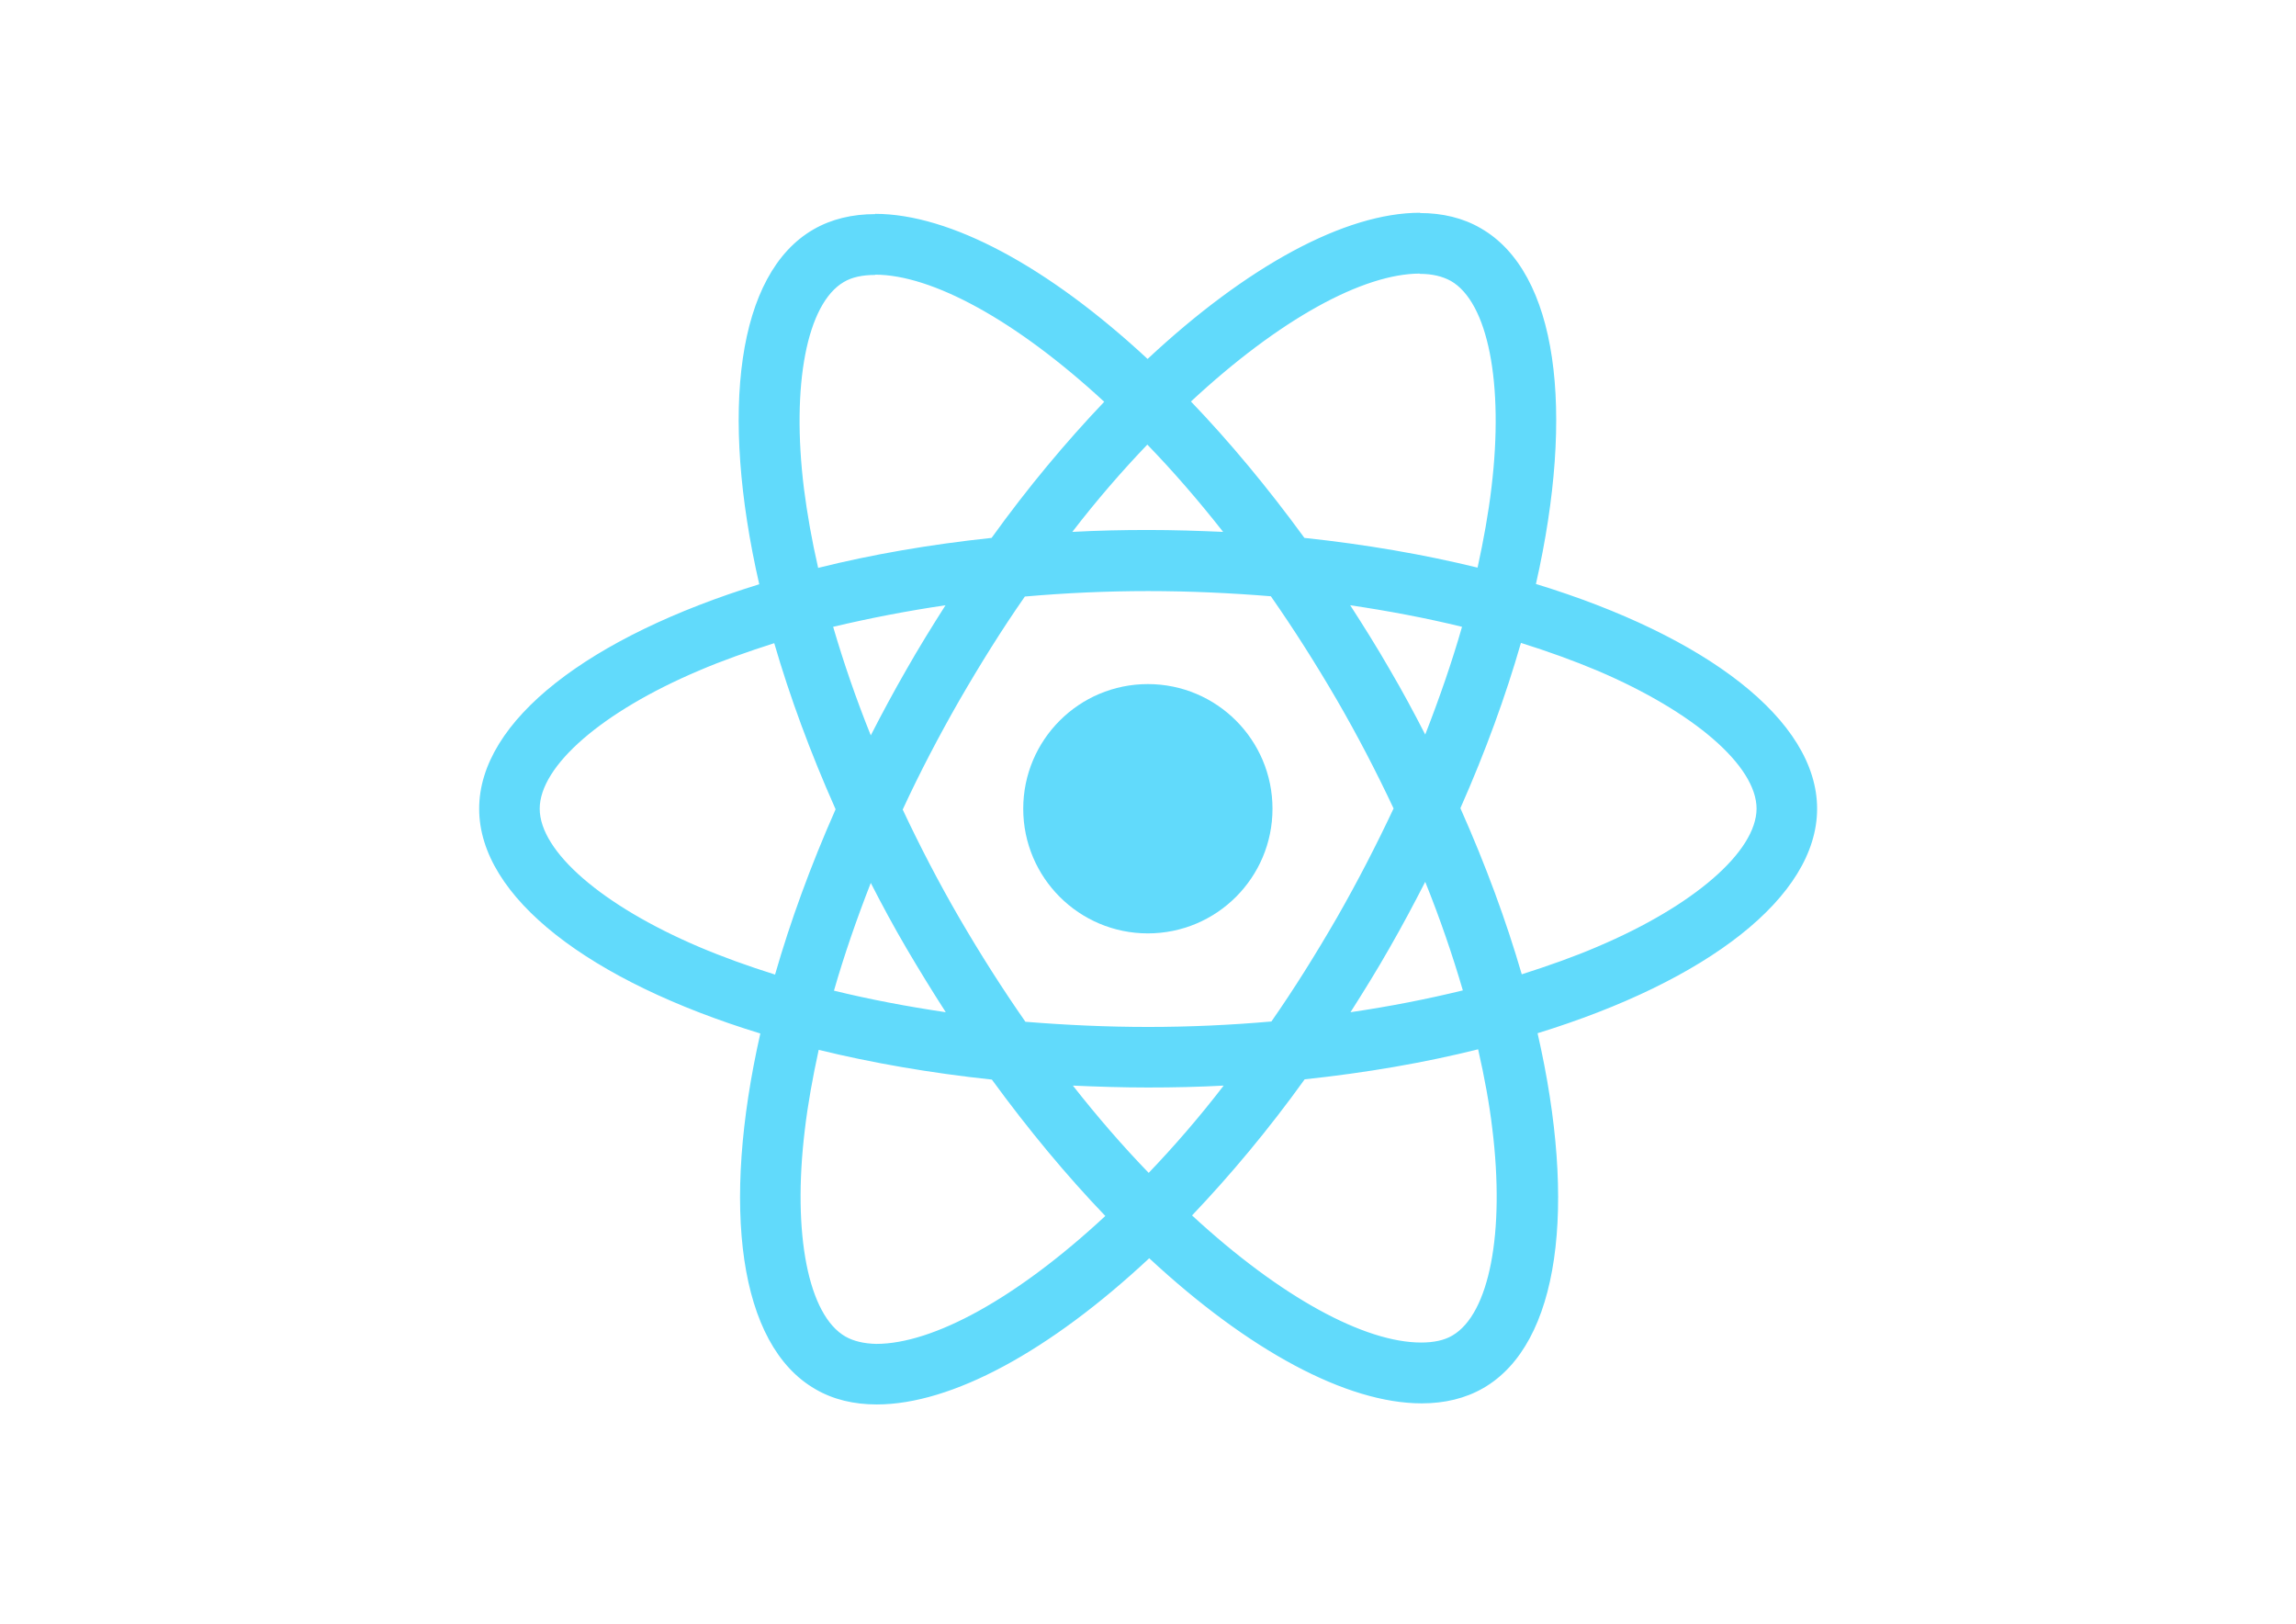
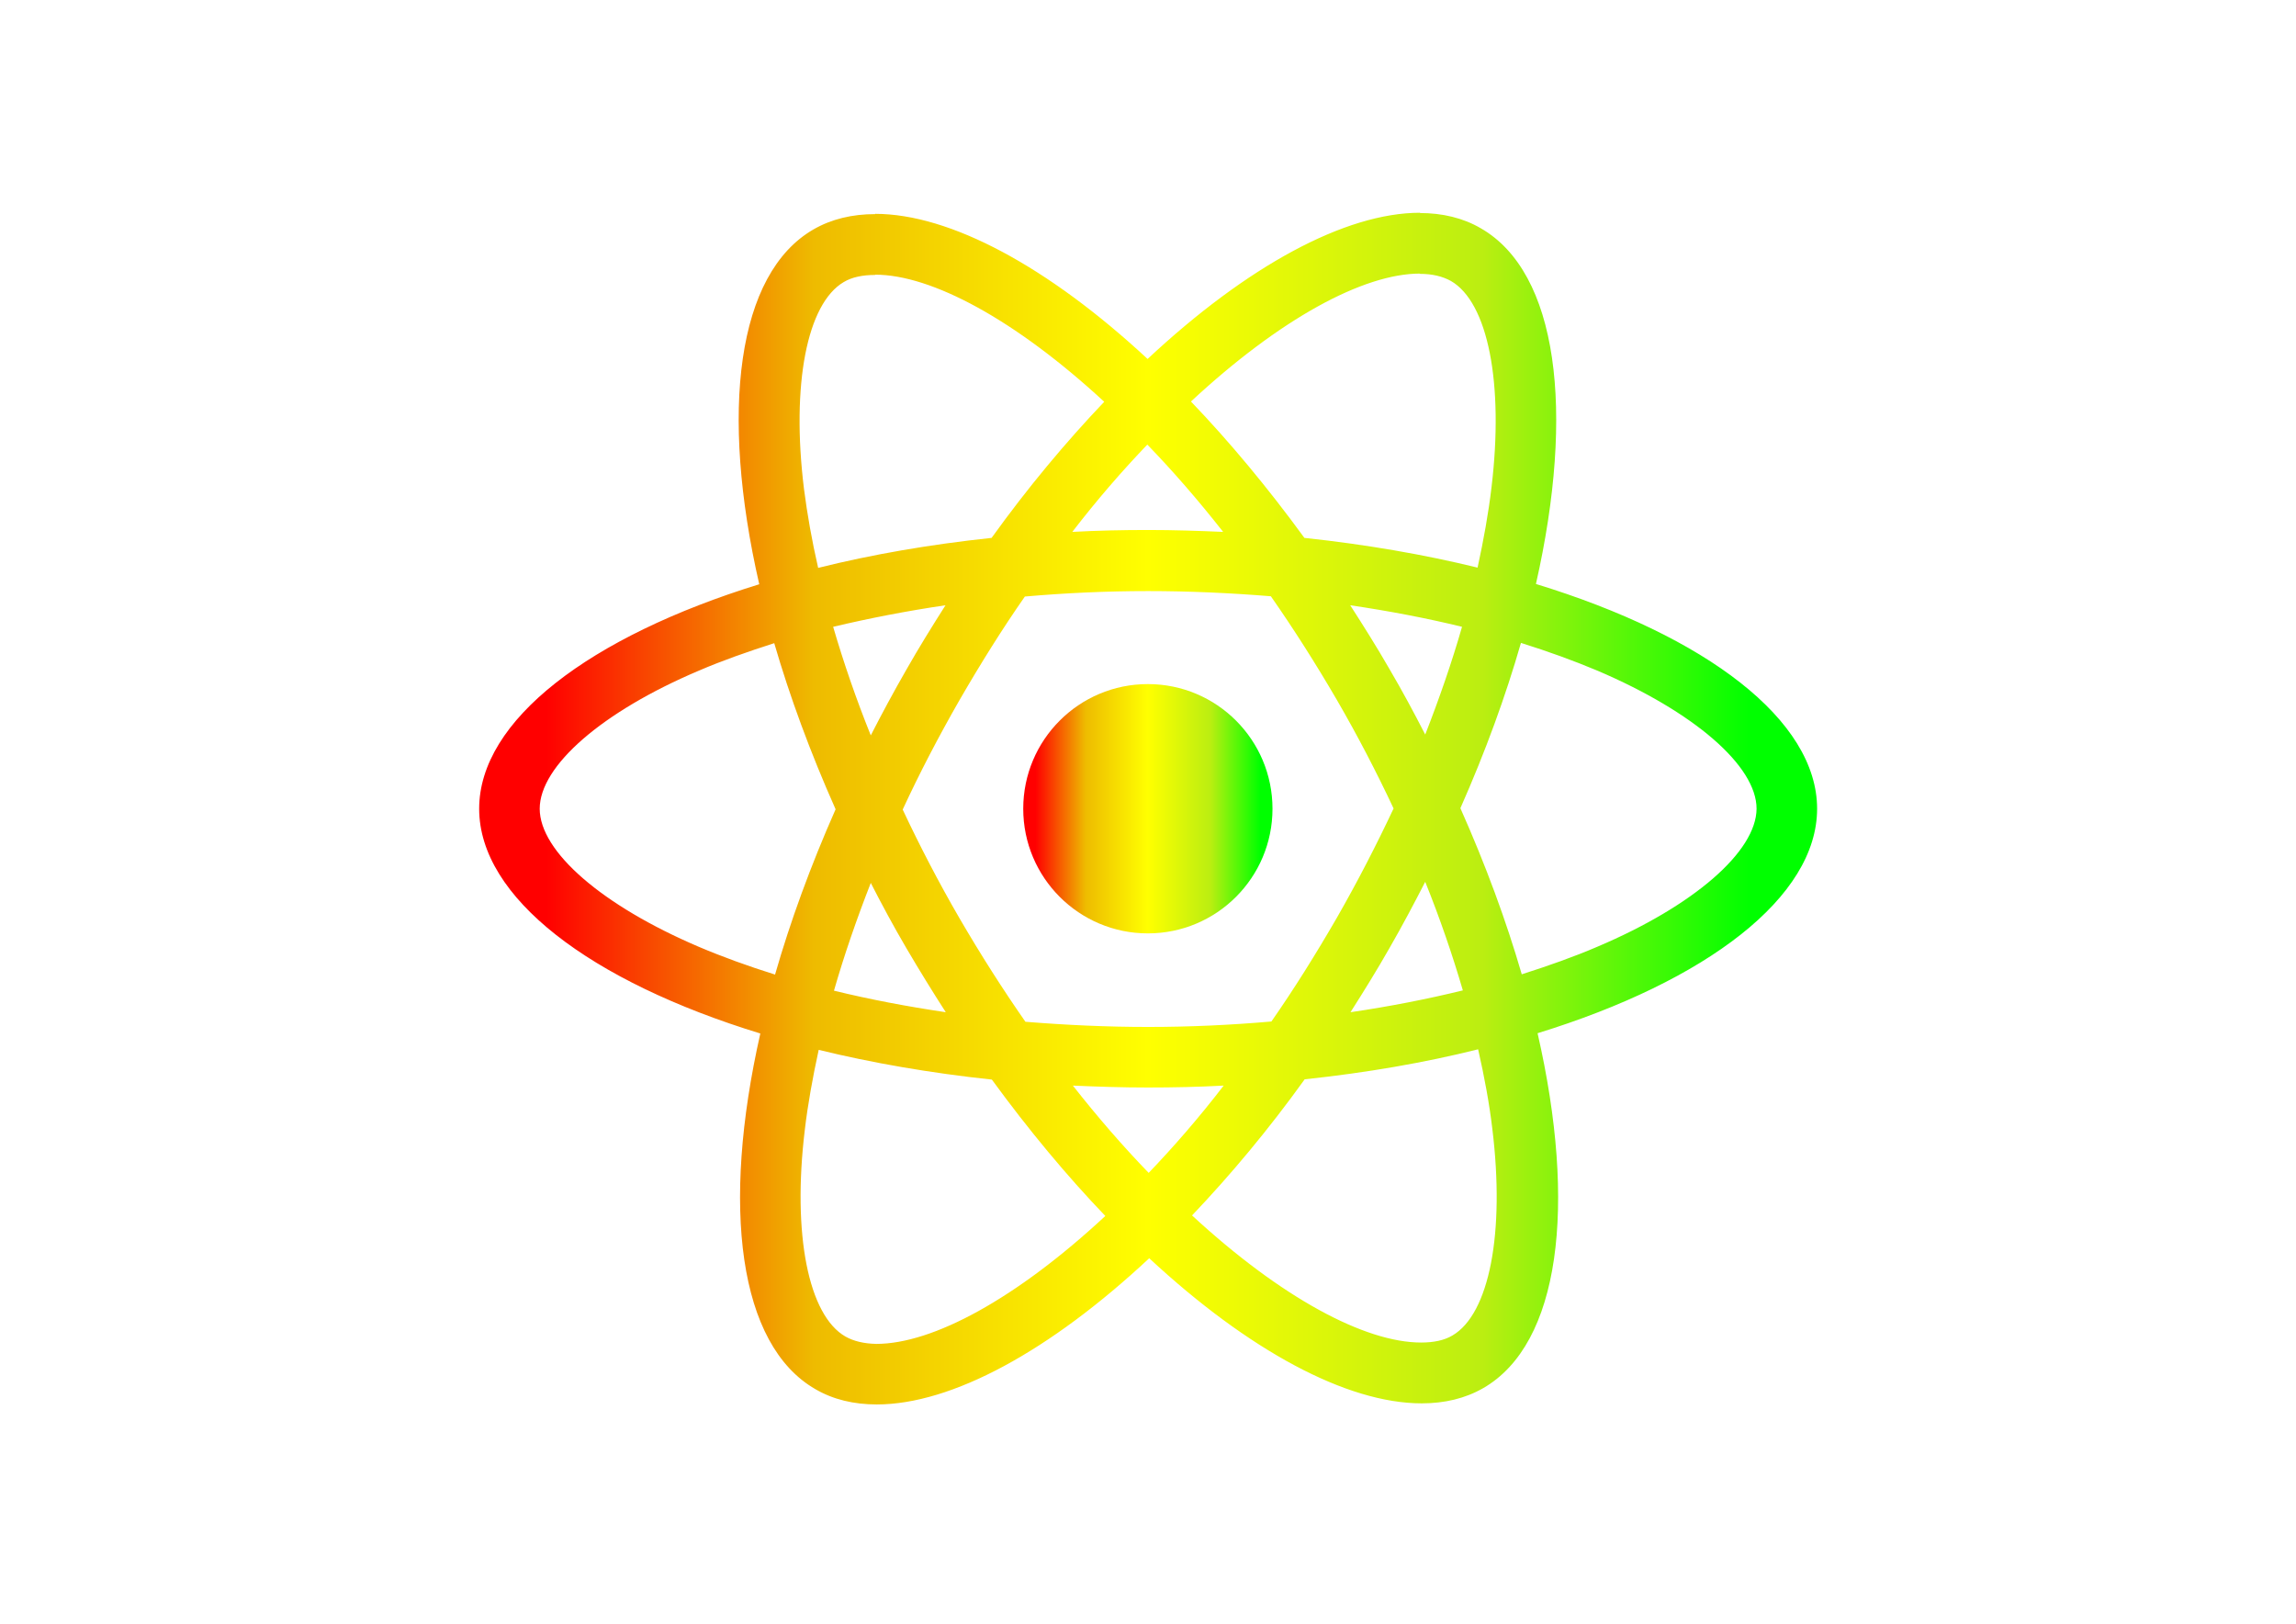
<svg xmlns="http://www.w3.org/2000/svg" viewBox="0 0 841.9 595.3">
-   <g fill="#61DAFB">
+   <defs>
+     <linearGradient id="gradient">
+       <stop offset="5%" stop-color="#FF0000" />
+       <stop offset="25%" stop-color="#EEBB00" />
+       <stop offset="50%" stop-color="#FFFF00" />
+       <stop offset="75%" stop-color="#BBEE11" />
+       <stop offset="95%" stop-color="#00FF00" />
+     </linearGradient>
+   </defs>
+   <g fill="url(#gradient)">
    <path d="M666.3 296.5c0-32.5-40.7-63.3-103.1-82.4 14.4-63.6 8-114.2-20.2-130.4-6.5-3.8-14.1-5.6-22.4-5.6v22.3c4.6 0 8.3.9 11.4 2.6 13.6 7.8 19.5 37.5 14.9 75.7-1.1 9.4-2.9 19.3-5.1 29.4-19.6-4.8-41-8.5-63.5-10.9-13.5-18.5-27.5-35.3-41.6-50 32.6-30.3 63.2-46.9 84-46.9V78c-27.5 0-63.5 19.6-99.9 53.6-36.4-33.8-72.4-53.2-99.9-53.2v22.3c20.7 0 51.4 16.5 84 46.6-14 14.7-28 31.4-41.3 49.9-22.6 2.4-44 6.1-63.6 11-2.3-10-4-19.7-5.2-29-4.7-38.2 1.1-67.9 14.6-75.8 3-1.8 6.9-2.6 11.5-2.6V78.5c-8.4 0-16 1.8-22.6 5.6-28.1 16.2-34.4 66.7-19.9 130.1-62.2 19.2-102.7 49.9-102.7 82.3 0 32.5 40.7 63.3 103.1 82.4-14.4 63.6-8 114.2 20.2 130.4 6.5 3.8 14.1 5.6 22.5 5.6 27.5 0 63.5-19.6 99.9-53.6 36.4 33.8 72.4 53.2 99.9 53.2 8.4 0 16-1.8 22.6-5.6 28.1-16.2 34.4-66.7 19.9-130.1 62-19.1 102.5-49.9 102.5-82.3zm-130.2-66.7c-3.7 12.9-8.3 26.2-13.5 39.5-4.1-8-8.4-16-13.1-24-4.6-8-9.5-15.8-14.4-23.4 14.2 2.1 27.9 4.7 41 7.9zm-45.8 106.5c-7.8 13.5-15.8 26.3-24.1 38.2-14.9 1.3-30 2-45.2 2-15.1 0-30.2-.7-45-1.9-8.3-11.9-16.4-24.6-24.2-38-7.6-13.1-14.5-26.4-20.8-39.8 6.2-13.4 13.2-26.8 20.7-39.9 7.8-13.5 15.8-26.3 24.1-38.2 14.9-1.3 30-2 45.2-2 15.1 0 30.2.7 45 1.9 8.3 11.9 16.4 24.6 24.2 38 7.6 13.1 14.5 26.4 20.8 39.8-6.3 13.4-13.2 26.8-20.7 39.9zm32.3-13c5.4 13.4 10 26.8 13.8 39.8-13.1 3.2-26.9 5.9-41.2 8 4.9-7.7 9.8-15.6 14.4-23.7 4.6-8 8.9-16.1 13-24.1zM421.2 430c-9.3-9.6-18.6-20.3-27.8-32 9 .4 18.2.7 27.5.7 9.4 0 18.7-.2 27.8-.7-9 11.7-18.3 22.4-27.5 32zm-74.4-58.9c-14.2-2.1-27.9-4.7-41-7.9 3.7-12.9 8.3-26.2 13.5-39.5 4.1 8 8.4 16 13.1 24 4.7 8 9.5 15.8 14.4 23.4zM420.7 163c9.3 9.6 18.6 20.3 27.8 32-9-.4-18.2-.7-27.5-.7-9.4 0-18.7.2-27.8.7 9-11.7 18.3-22.4 27.5-32zm-74 58.9c-4.9 7.7-9.8 15.6-14.4 23.7-4.6 8-8.9 16-13 24-5.4-13.4-10-26.8-13.8-39.8 13.1-3.1 26.9-5.8 41.2-7.9zm-90.5 125.2c-35.4-15.1-58.3-34.9-58.3-50.6 0-15.7 22.9-35.6 58.3-50.6 8.6-3.7 18-7 27.7-10.1 5.7 19.6 13.2 40 22.5 60.9-9.2 20.8-16.6 41.1-22.2 60.6-9.9-3.1-19.3-6.5-28-10.2zM310 490c-13.6-7.8-19.5-37.5-14.9-75.7 1.1-9.4 2.9-19.3 5.1-29.4 19.6 4.8 41 8.5 63.5 10.9 13.5 18.5 27.5 35.3 41.6 50-32.6 30.3-63.2 46.9-84 46.9-4.5-.1-8.3-1-11.3-2.7zm237.2-76.2c4.7 38.2-1.1 67.9-14.6 75.8-3 1.8-6.9 2.6-11.5 2.6-20.7 0-51.4-16.5-84-46.6 14-14.7 28-31.4 41.3-49.9 22.6-2.4 44-6.1 63.6-11 2.3 10.1 4.1 19.8 5.2 29.1zm38.5-66.7c-8.6 3.7-18 7-27.7 10.1-5.7-19.6-13.2-40-22.5-60.9 9.2-20.8 16.6-41.1 22.2-60.6 9.9 3.1 19.3 6.5 28.1 10.2 35.4 15.1 58.3 34.9 58.3 50.6-.1 15.7-23 35.6-58.4 50.6zM320.8 78.4z" />
    <circle cx="420.9" cy="296.5" r="45.7" />
    <path d="M520.5 78.1z" />
  </g>
</svg>
